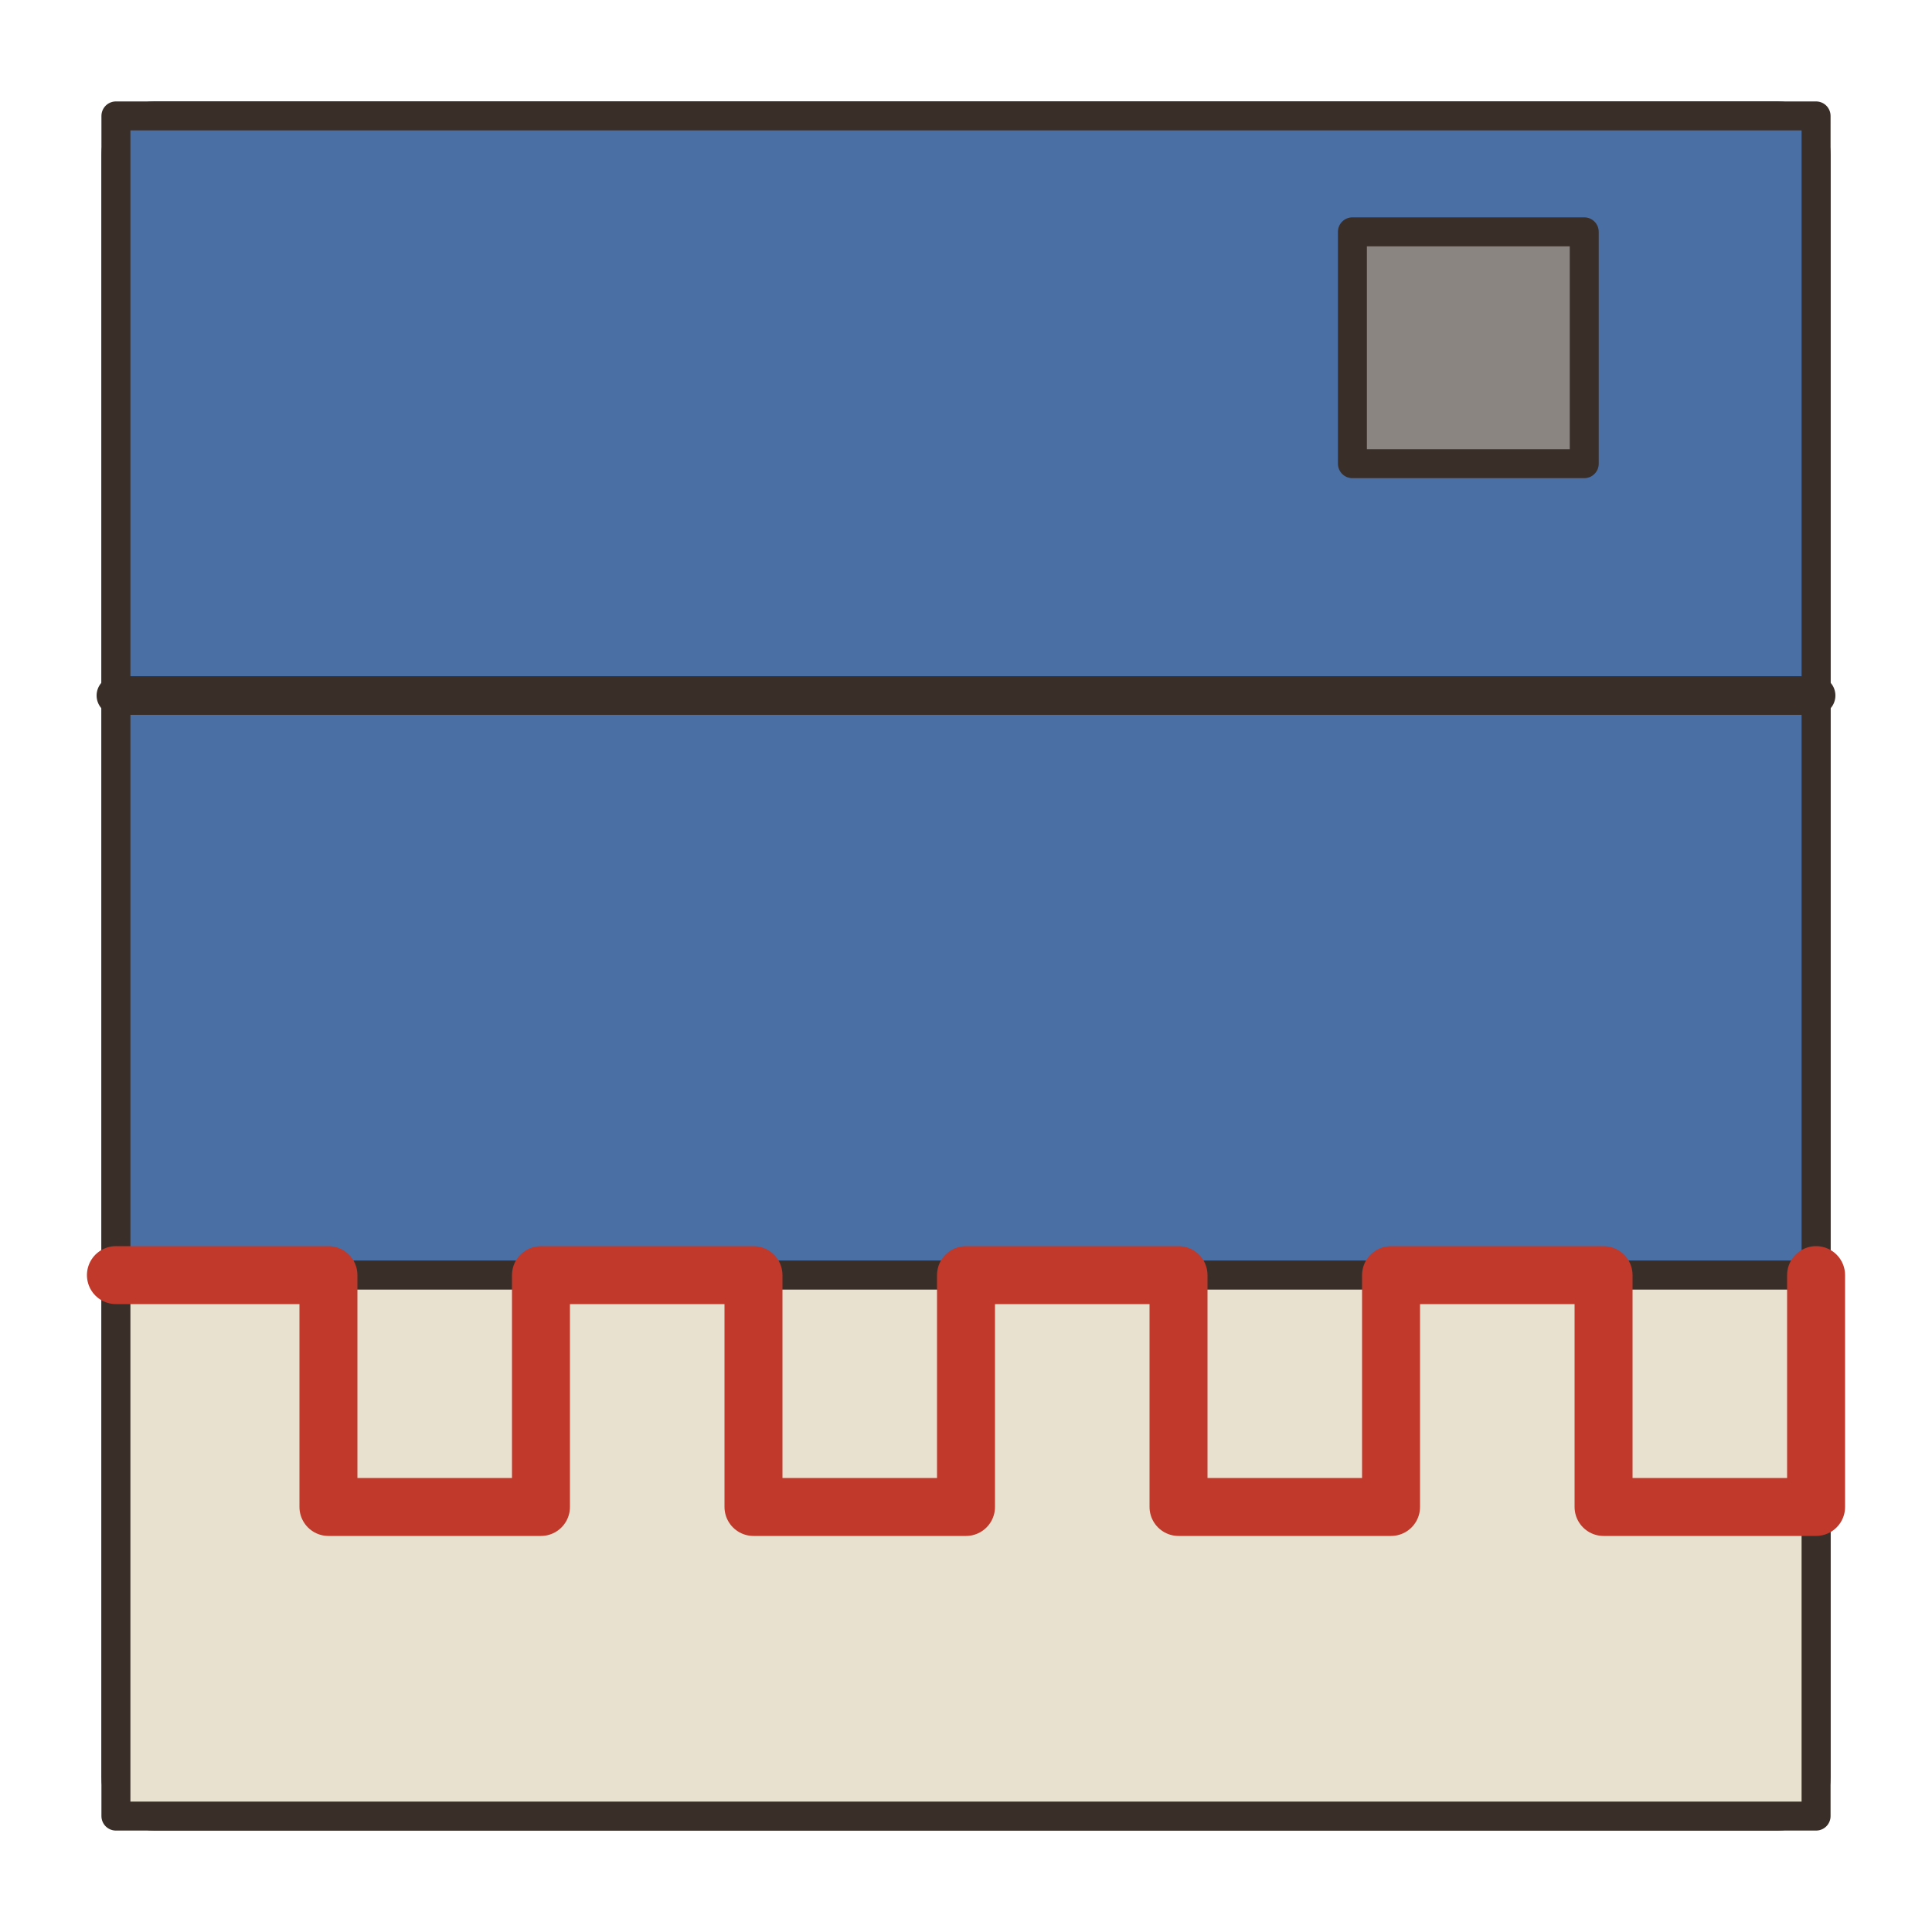
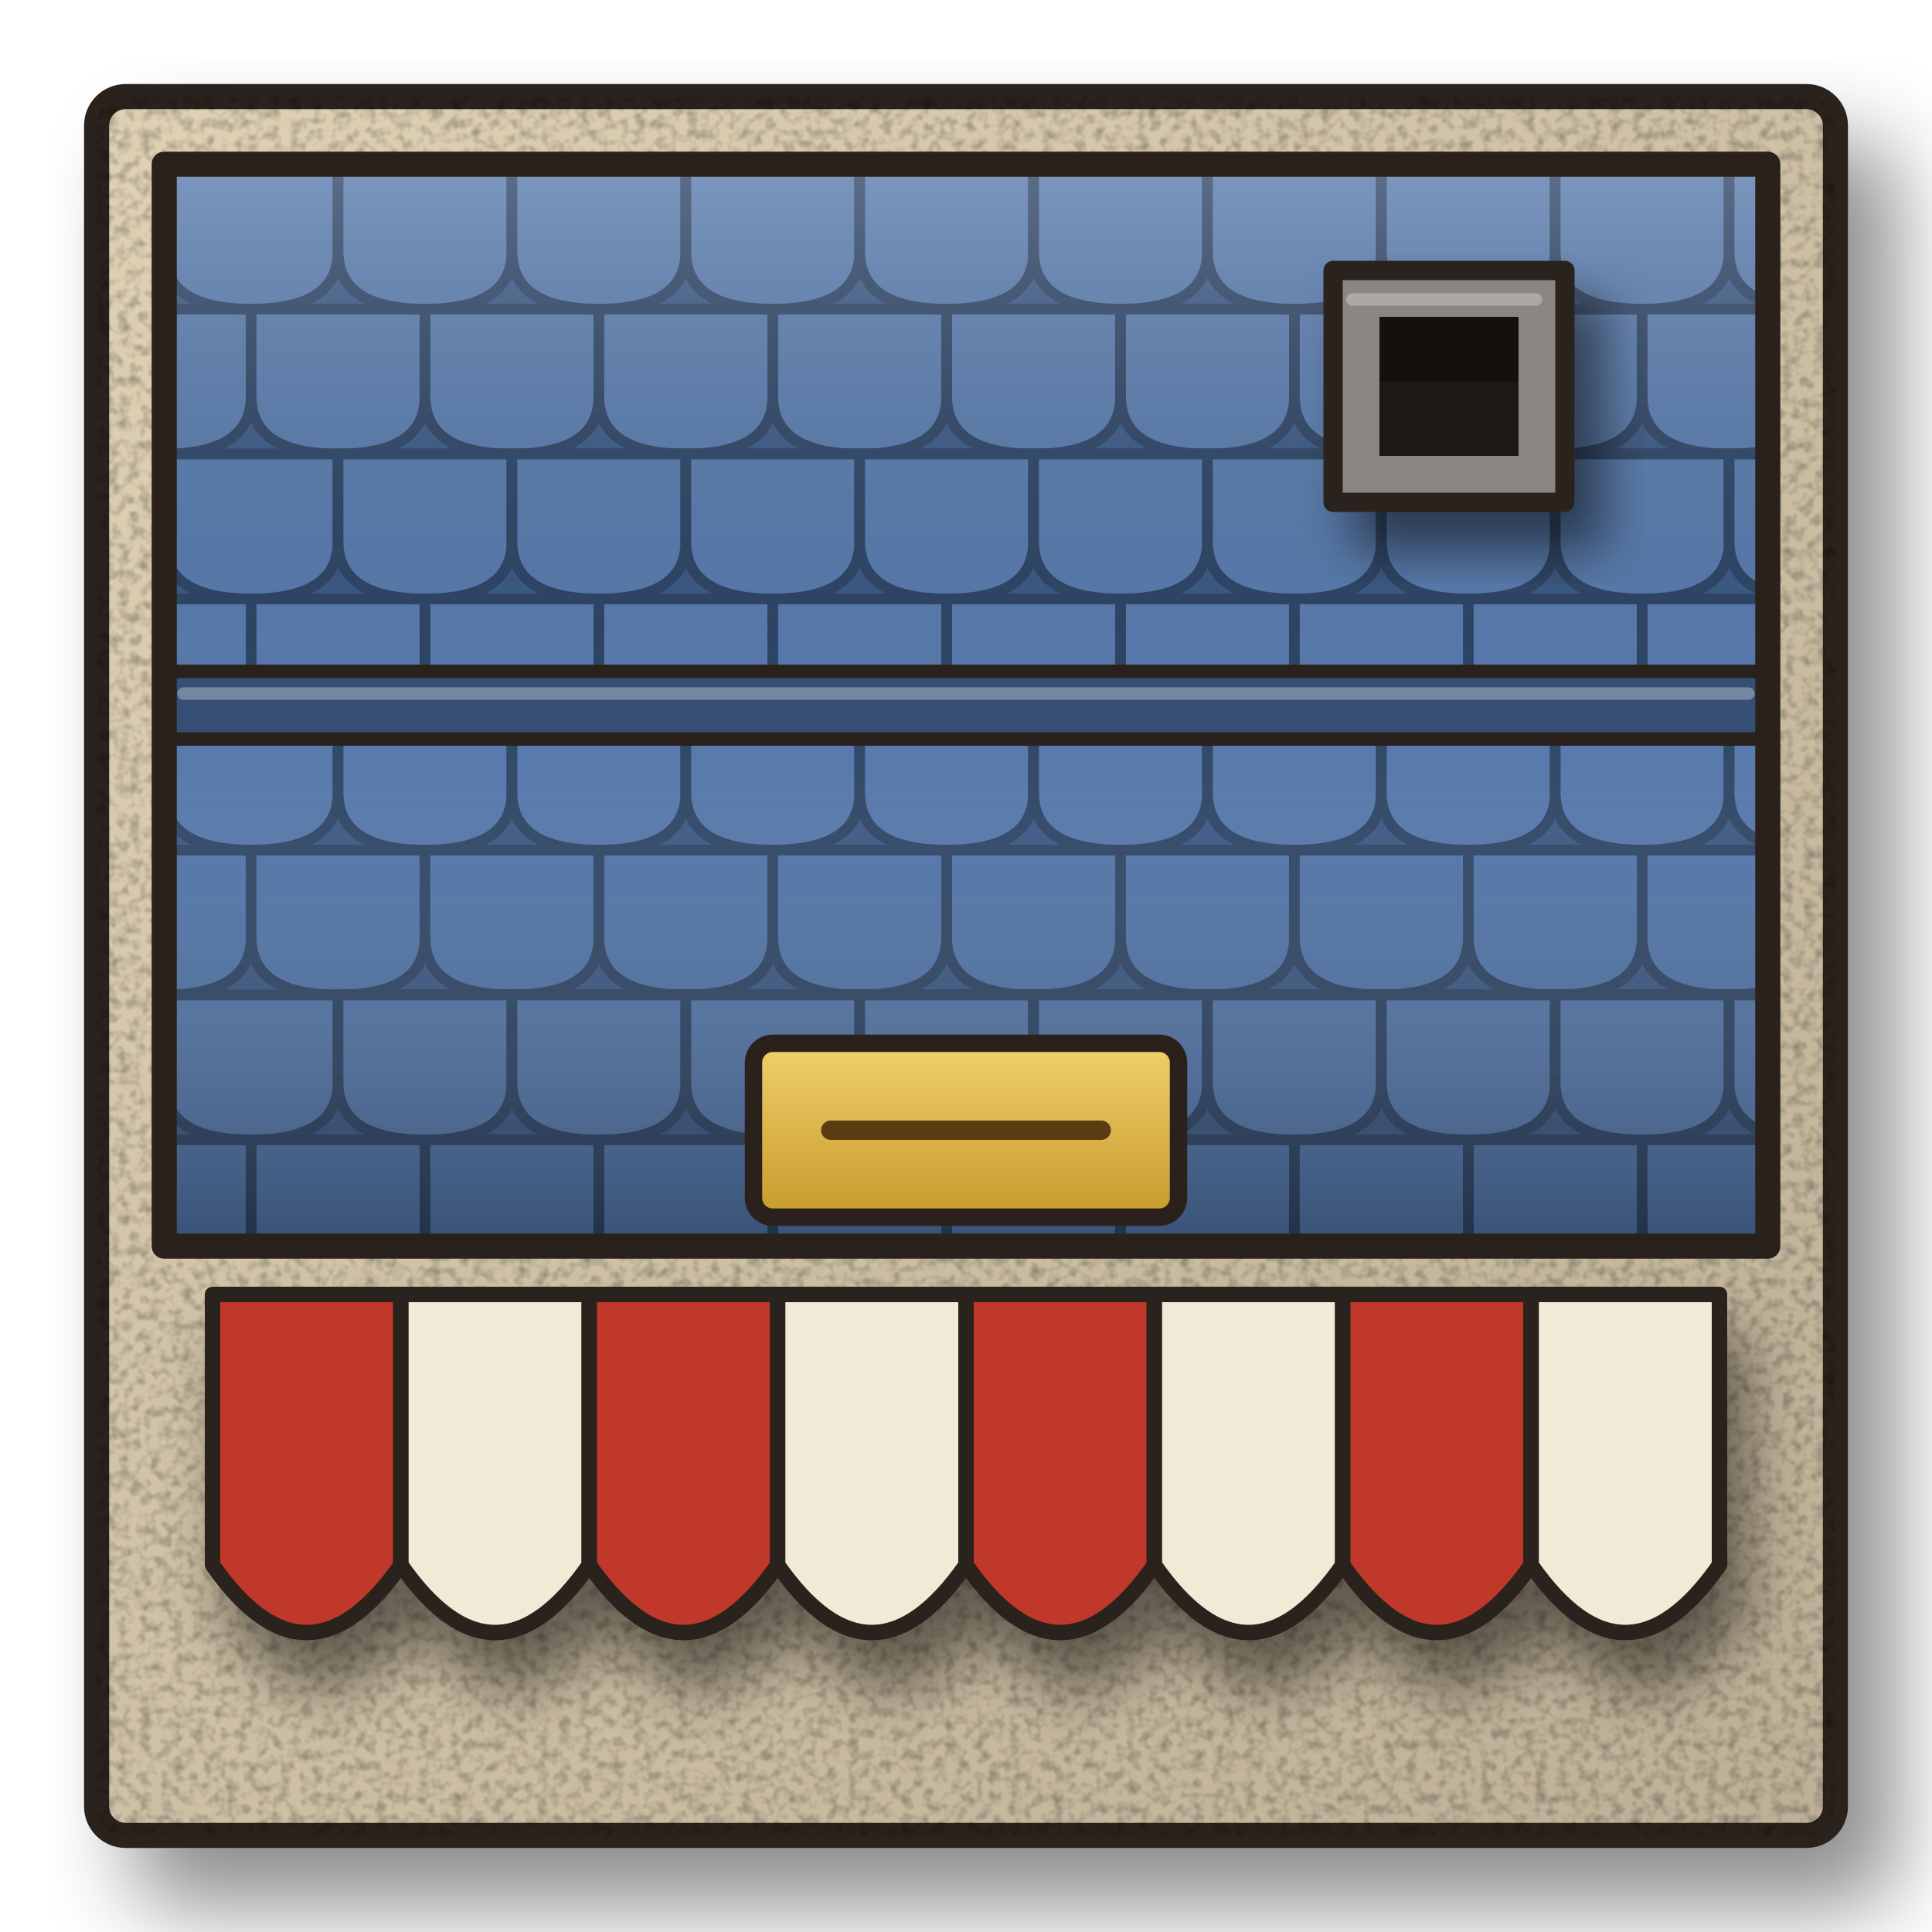
- <svg xmlns="http://www.w3.org/2000/svg" viewBox="0 0 200 200" width="200" height="200">
-   <g stroke="#3a2e28" stroke-width="3" stroke-linejoin="round" stroke-linecap="round">
-     <rect x="12" y="12" width="176" height="176" rx="4" fill="#d9c7a3" />
-     <rect x="12" y="12" width="176" height="120" fill="#4a6fa5" />
-     <line x1="12" y1="72" x2="188" y2="72" stroke-width="4" />
-     <path d="M12 132H188V188H12Z" fill="#e9e1cf" />
-     <path d="M12 132h22v24h22v-24h22v24h22v-24h22v24h22v-24h22v24h22v-24" fill="none" stroke="#c0392b" stroke-width="6" />
-     <rect x="140" y="24" width="24" height="24" fill="#8a8580" />
+ <svg xmlns="http://www.w3.org/2000/svg" viewBox="0 0 200 200" width="200" height="200" stroke-linejoin="round" stroke-linecap="round">
+   <defs>
+     <linearGradient id="l1" x1="0" y1="0" x2="1" y2="1">
+       <stop offset="0" stop-color="#dfd1b4" />
+       <stop offset="1" stop-color="#bdb096" />
+     </linearGradient>
+     <filter id="s2" x="-35%" y="-35%" width="170%" height="170%">
+       <feDropShadow dx="5" dy="6" stdDeviation="4.5" flood-color="#000" flood-opacity="0.45" />
+     </filter>
+     <filter id="n3" x="0" y="0" width="100%" height="100%">
+       <feTurbulence type="fractalNoise" baseFrequency="0.9" numOctaves="2" seed="2" result="t" />
+       <feColorMatrix in="t" type="matrix" values="0 0 0 0 0  0 0 0 0 0  0 0 0 0 0  0 0 0 0.57 -0.24" />
+       <feComposite in2="SourceGraphic" operator="in" />
+     </filter>
+     <g id="t4">
+       <path d="M-18 0H0V9Q0 15 -9 15Q-18 15 -18 9Z" fill="#577aac" stroke="#2e4566" stroke-width="1.1" />
+       <path d="M0 0H18V9Q18 15 9 15Q0 15 0 9Z" fill="#446698" stroke="#2e4566" stroke-width="1.1" />
+       <path d="M18 0H36V9Q36 15 27 15Q18 15 18 9Z" fill="#5174a8" stroke="#2e4566" stroke-width="1.1" />
+       <path d="M36 0H54V9Q54 15 45 15Q36 15 36 9Z" fill="#46699c" stroke="#2e4566" stroke-width="1.1" />
+       <path d="M-9 15H9V24Q9 30 0 30Q-9 30 -9 24Z" fill="#587aac" stroke="#2e4566" stroke-width="1.1" />
+       <path d="M9 15H27V24Q27 30 18 30Q9 30 9 24Z" fill="#446698" stroke="#2e4566" stroke-width="1.1" />
+       <path d="M27 15H45V24Q45 30 36 30Q27 30 27 24Z" fill="#5578aa" stroke="#2e4566" stroke-width="1.1" />
+       <path d="M45 15H63V24Q63 30 54 30Q45 30 45 24Z" fill="#4f73a8" stroke="#2e4566" stroke-width="1.1" />
+     </g>
+     <clipPath id="c5">
+       <rect x="17" y="17" width="166" height="56" fill="#000" stroke="none" />
+     </clipPath>
+     <linearGradient id="l6" x1="0" y1="0" x2="0" y2="1">
+       <stop offset="0" stop-color="#ffffff" stop-opacity="0.22" />
+       <stop offset="1" stop-color="#000000" stop-opacity="0" />
+     </linearGradient>
+     <g id="t7">
+       <path d="M-18 0H0V9Q0 15 -9 15Q-18 15 -18 9Z" fill="#5477aa" stroke="#2e4566" stroke-width="1.1" />
+       <path d="M0 0H18V9Q18 15 9 15Q0 15 0 9Z" fill="#587bac" stroke="#2e4566" stroke-width="1.1" />
+       <path d="M18 0H36V9Q36 15 27 15Q18 15 18 9Z" fill="#476a9e" stroke="#2e4566" stroke-width="1.1" />
+       <path d="M36 0H54V9Q54 15 45 15Q36 15 36 9Z" fill="#486ca1" stroke="#2e4566" stroke-width="1.1" />
+       <path d="M-9 15H9V24Q9 30 0 30Q-9 30 -9 24Z" fill="#5074a8" stroke="#2e4566" stroke-width="1.1" />
+       <path d="M9 15H27V24Q27 30 18 30Q9 30 9 24Z" fill="#476b9f" stroke="#2e4566" stroke-width="1.1" />
+       <path d="M27 15H45V24Q45 30 36 30Q27 30 27 24Z" fill="#476b9f" stroke="#2e4566" stroke-width="1.1" />
+       <path d="M45 15H63V24Q63 30 54 30Q45 30 45 24Z" fill="#476a9e" stroke="#2e4566" stroke-width="1.1" />
+     </g>
+     <clipPath id="c8">
+       <rect x="17" y="73" width="166" height="56" fill="#000" stroke="none" />
+     </clipPath>
+     <linearGradient id="l9" x1="0" y1="0" x2="0" y2="1">
+       <stop offset="0" stop-color="#ffffff" stop-opacity="0" />
+       <stop offset="1" stop-color="#000000" stop-opacity="0.3" />
+     </linearGradient>
+     <filter id="s10" x="-35%" y="-35%" width="170%" height="170%">
+       <feDropShadow dx="3" dy="4" stdDeviation="2.5" flood-color="#000" flood-opacity="0.5" />
+     </filter>
+     <filter id="s11" x="-35%" y="-35%" width="170%" height="170%">
+       <feDropShadow dx="2" dy="5" stdDeviation="3" flood-color="#000" flood-opacity="0.5" />
+     </filter>
+     <linearGradient id="l12" x1="0" y1="0" x2="0" y2="1">
+       <stop offset="0" stop-color="#f0cf6a" />
+       <stop offset="1" stop-color="#c79a2c" />
+     </linearGradient>
+   </defs>
+   <g filter="url(#s2)">
+     <rect x="10" y="10" width="180" height="180" rx="3" fill="url(#l1)" stroke="#2b211c" stroke-width="2.6" />
  </g>
+   <g filter="url(#n3)">
+     <rect x="10" y="10" width="180" height="180" rx="3" fill="#000" stroke="none" />
+   </g>
+   <g clip-path="url(#c5)">
+     <rect x="17" y="17" width="166" height="56" fill="#3b5984" stroke="none" />
+     <use href="#t4" x="17" y="17" />
+     <use href="#t4" x="35" y="17" />
+     <use href="#t4" x="53" y="17" />
+     <use href="#t4" x="71" y="17" />
+     <use href="#t4" x="89" y="17" />
+     <use href="#t4" x="107" y="17" />
+     <use href="#t4" x="125" y="17" />
+     <use href="#t4" x="143" y="17" />
+     <use href="#t4" x="161" y="17" />
+     <use href="#t4" x="179" y="17" />
+     <use href="#t4" x="197" y="17" />
+     <use href="#t4" x="17" y="47" />
+     <use href="#t4" x="35" y="47" />
+     <use href="#t4" x="53" y="47" />
+     <use href="#t4" x="71" y="47" />
+     <use href="#t4" x="89" y="47" />
+     <use href="#t4" x="107" y="47" />
+     <use href="#t4" x="125" y="47" />
+     <use href="#t4" x="143" y="47" />
+     <use href="#t4" x="161" y="47" />
+     <use href="#t4" x="179" y="47" />
+     <use href="#t4" x="197" y="47" />
+     <use href="#t4" x="17" y="77" />
+     <use href="#t4" x="35" y="77" />
+     <use href="#t4" x="53" y="77" />
+     <use href="#t4" x="71" y="77" />
+     <use href="#t4" x="89" y="77" />
+     <use href="#t4" x="107" y="77" />
+     <use href="#t4" x="125" y="77" />
+     <use href="#t4" x="143" y="77" />
+     <use href="#t4" x="161" y="77" />
+     <use href="#t4" x="179" y="77" />
+     <use href="#t4" x="197" y="77" />
+   </g>
+   <rect x="17" y="17" width="166" height="56" fill="url(#l6)" stroke="none" />
+   <g clip-path="url(#c8)">
+     <rect x="17" y="73" width="166" height="56" fill="#3b5984" stroke="none" />
+     <use href="#t7" x="17" y="73" />
+     <use href="#t7" x="35" y="73" />
+     <use href="#t7" x="53" y="73" />
+     <use href="#t7" x="71" y="73" />
+     <use href="#t7" x="89" y="73" />
+     <use href="#t7" x="107" y="73" />
+     <use href="#t7" x="125" y="73" />
+     <use href="#t7" x="143" y="73" />
+     <use href="#t7" x="161" y="73" />
+     <use href="#t7" x="179" y="73" />
+     <use href="#t7" x="197" y="73" />
+     <use href="#t7" x="17" y="103" />
+     <use href="#t7" x="35" y="103" />
+     <use href="#t7" x="53" y="103" />
+     <use href="#t7" x="71" y="103" />
+     <use href="#t7" x="89" y="103" />
+     <use href="#t7" x="107" y="103" />
+     <use href="#t7" x="125" y="103" />
+     <use href="#t7" x="143" y="103" />
+     <use href="#t7" x="161" y="103" />
+     <use href="#t7" x="179" y="103" />
+     <use href="#t7" x="197" y="103" />
+     <use href="#t7" x="17" y="133" />
+     <use href="#t7" x="35" y="133" />
+     <use href="#t7" x="53" y="133" />
+     <use href="#t7" x="71" y="133" />
+     <use href="#t7" x="89" y="133" />
+     <use href="#t7" x="107" y="133" />
+     <use href="#t7" x="125" y="133" />
+     <use href="#t7" x="143" y="133" />
+     <use href="#t7" x="161" y="133" />
+     <use href="#t7" x="179" y="133" />
+     <use href="#t7" x="197" y="133" />
+   </g>
+   <rect x="17" y="73" width="166" height="56" fill="url(#l9)" stroke="none" />
+   <rect x="17" y="69.5" width="166" height="7" fill="#344e74" stroke="#2b211c" stroke-width="1.4" />
+   <line x1="19" y1="71.8" x2="181" y2="71.8" stroke="#8595ac" stroke-width="1.3" stroke-linecap="round" opacity="0.8" />
+   <rect x="17" y="17" width="166" height="112" fill="none" stroke="#2b211c" stroke-width="2.6" />
+   <g filter="url(#s10)">
+     <rect x="138" y="28" width="24" height="24" fill="#8b8681" stroke="#2b211c" stroke-width="2" />
+   </g>
+   <rect x="142.8" y="32.8" width="14.4" height="14.4" fill="#1d1816" stroke="none" />
+   <rect x="142.8" y="32.8" width="14.4" height="6.72" fill="#000000" stroke="none" opacity="0.35" />
+   <line x1="140" y1="31" x2="159" y2="31" stroke="#b4b0ad" stroke-width="1.3" stroke-linecap="round" opacity="0.8" />
+   <g filter="url(#s11)">
+     <path d="M22.0 134H41.5V162Q31.75 176 22.0 162Z" fill="#c0392b" stroke="#2b211c" stroke-width="1.6" />
+     <path d="M41.5 134H61.0V162Q51.25 176 41.5 162Z" fill="#f2ead6" stroke="#2b211c" stroke-width="1.6" />
+     <path d="M61.0 134H80.5V162Q70.75 176 61.0 162Z" fill="#c0392b" stroke="#2b211c" stroke-width="1.6" />
+     <path d="M80.5 134H100.0V162Q90.25 176 80.5 162Z" fill="#f2ead6" stroke="#2b211c" stroke-width="1.6" />
+     <path d="M100.0 134H119.5V162Q109.75 176 100.0 162Z" fill="#c0392b" stroke="#2b211c" stroke-width="1.6" />
+     <path d="M119.5 134H139.0V162Q129.25 176 119.5 162Z" fill="#f2ead6" stroke="#2b211c" stroke-width="1.6" />
+     <path d="M139.0 134H158.5V162Q148.75 176 139.0 162Z" fill="#c0392b" stroke="#2b211c" stroke-width="1.6" />
+     <path d="M158.5 134H178.0V162Q168.25 176 158.5 162Z" fill="#f2ead6" stroke="#2b211c" stroke-width="1.6" />
+   </g>
+   <rect x="78" y="108" width="44" height="18" rx="2" fill="url(#l12)" stroke="#2b211c" stroke-width="1.8" />
+   <path d="M86 117h28" fill="none" stroke="#5a3d12" stroke-width="2" />
</svg>
